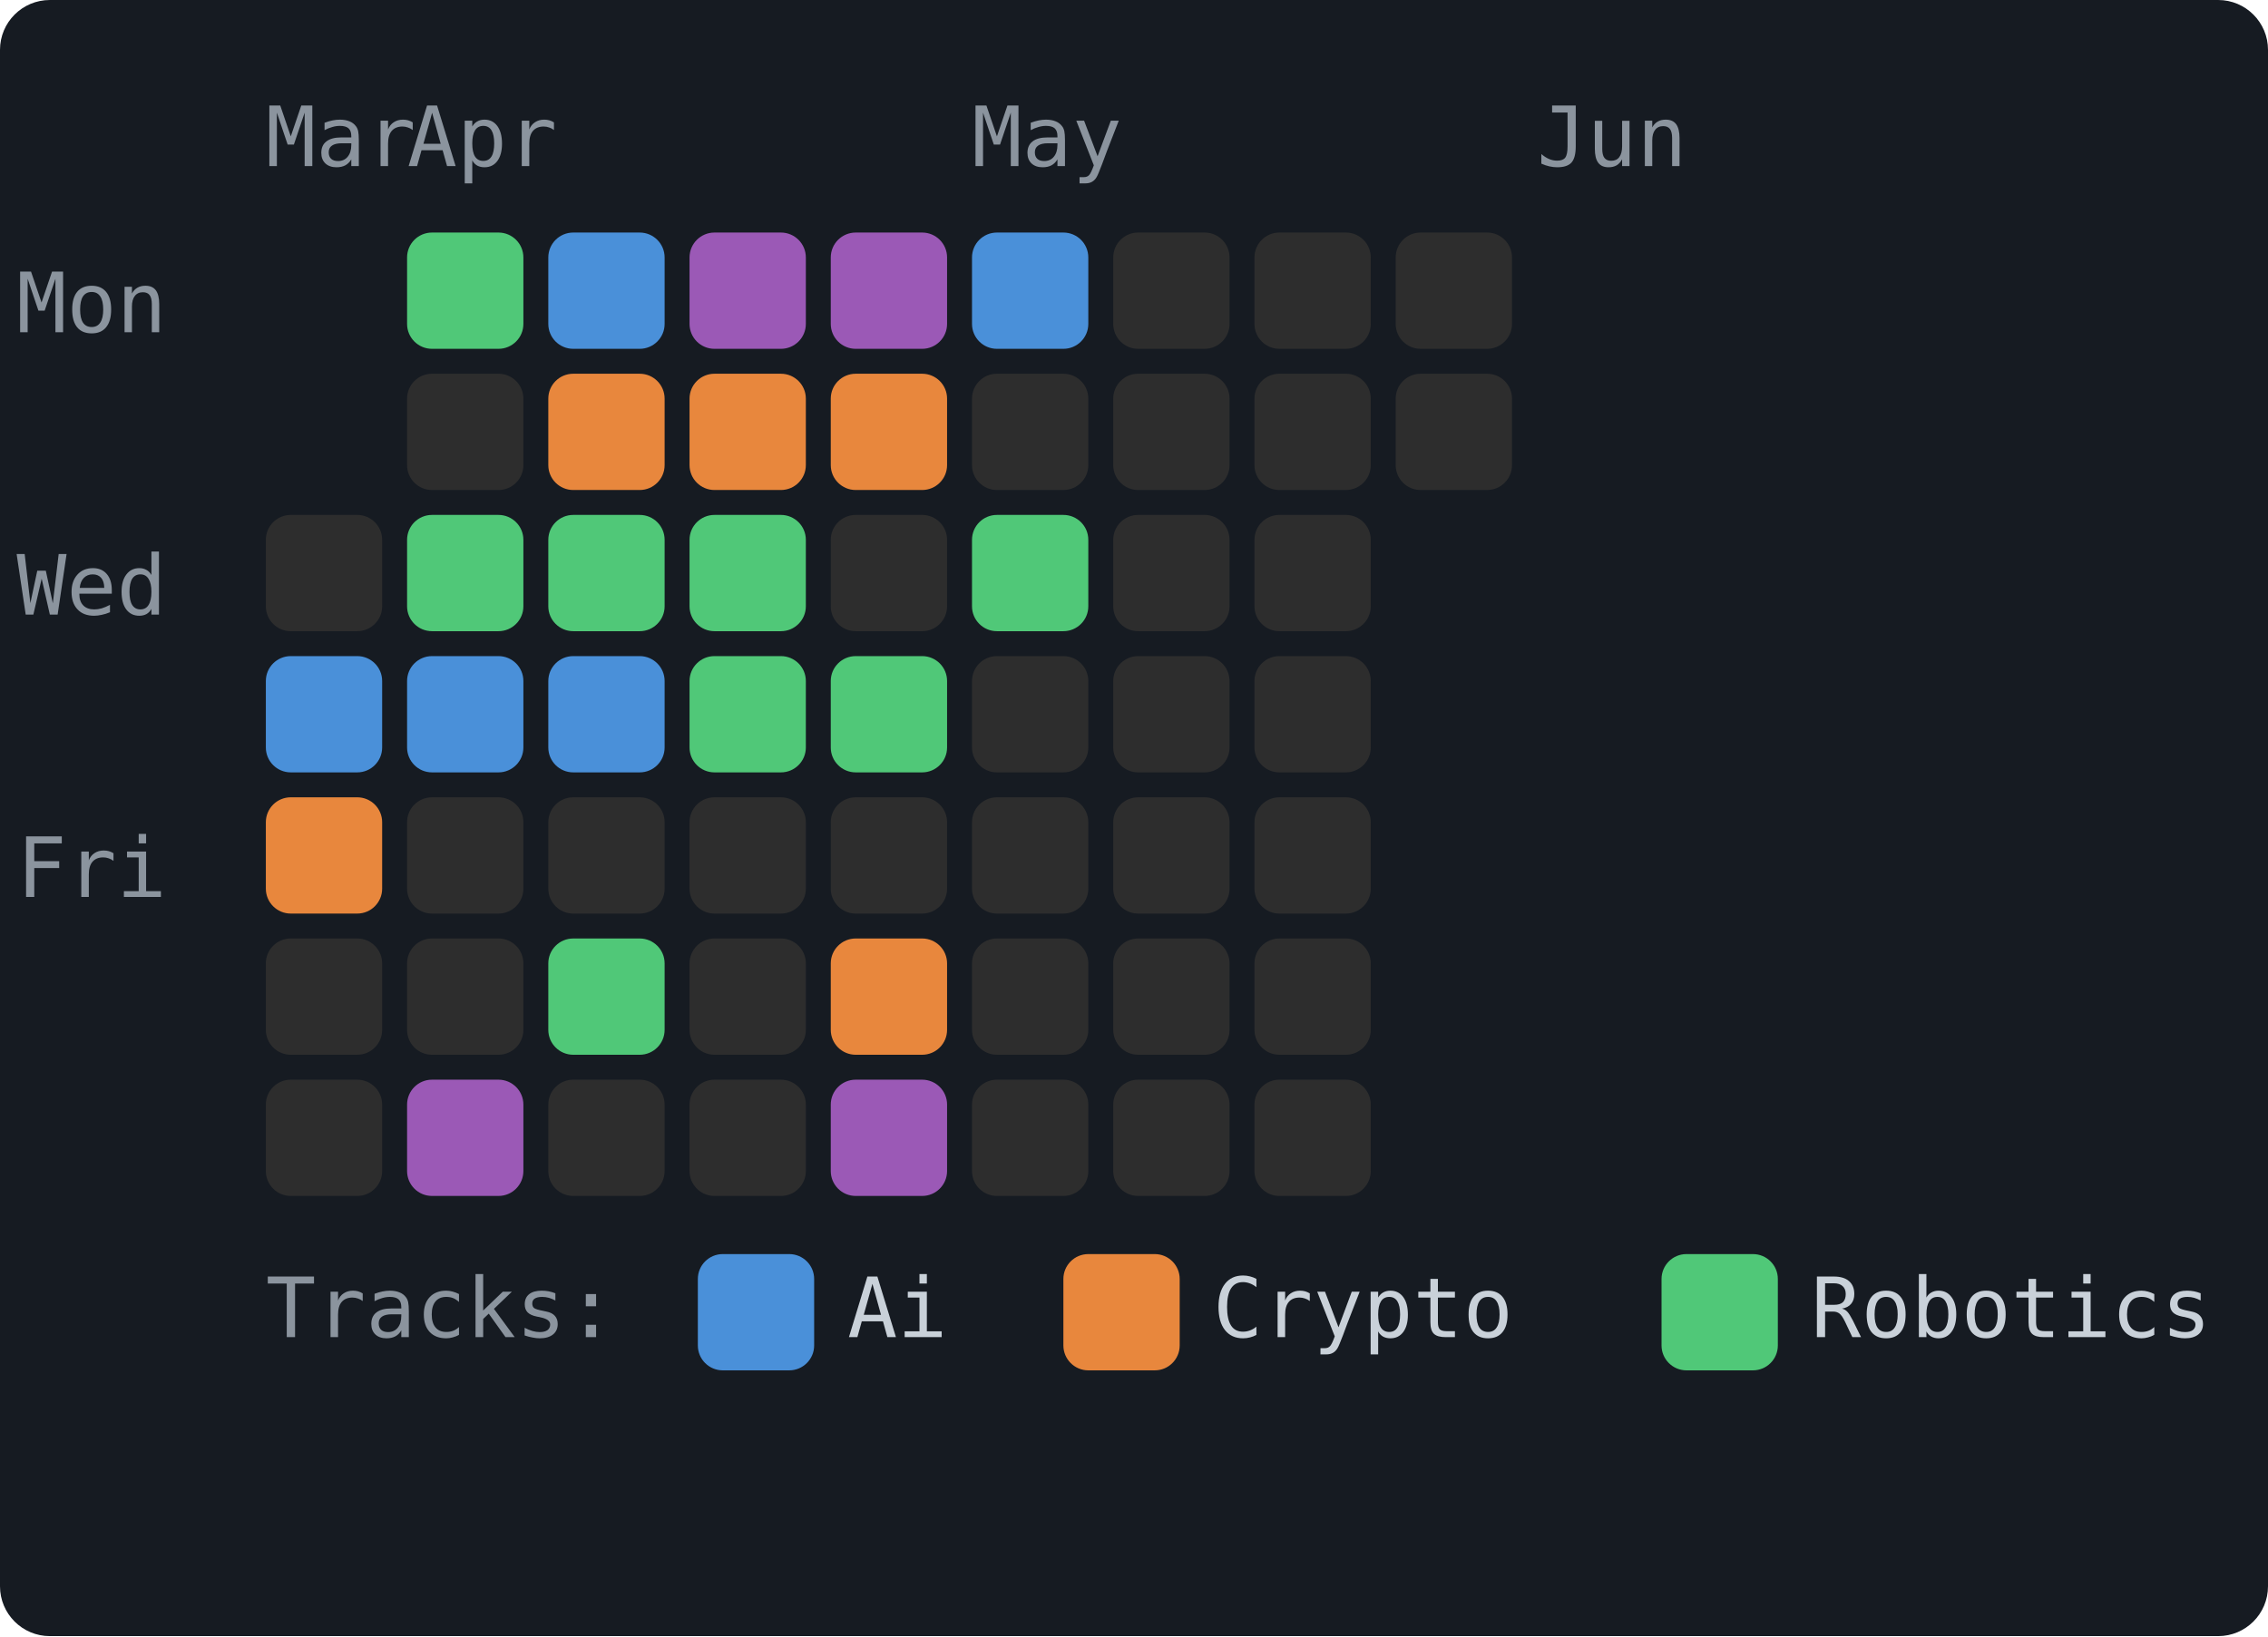
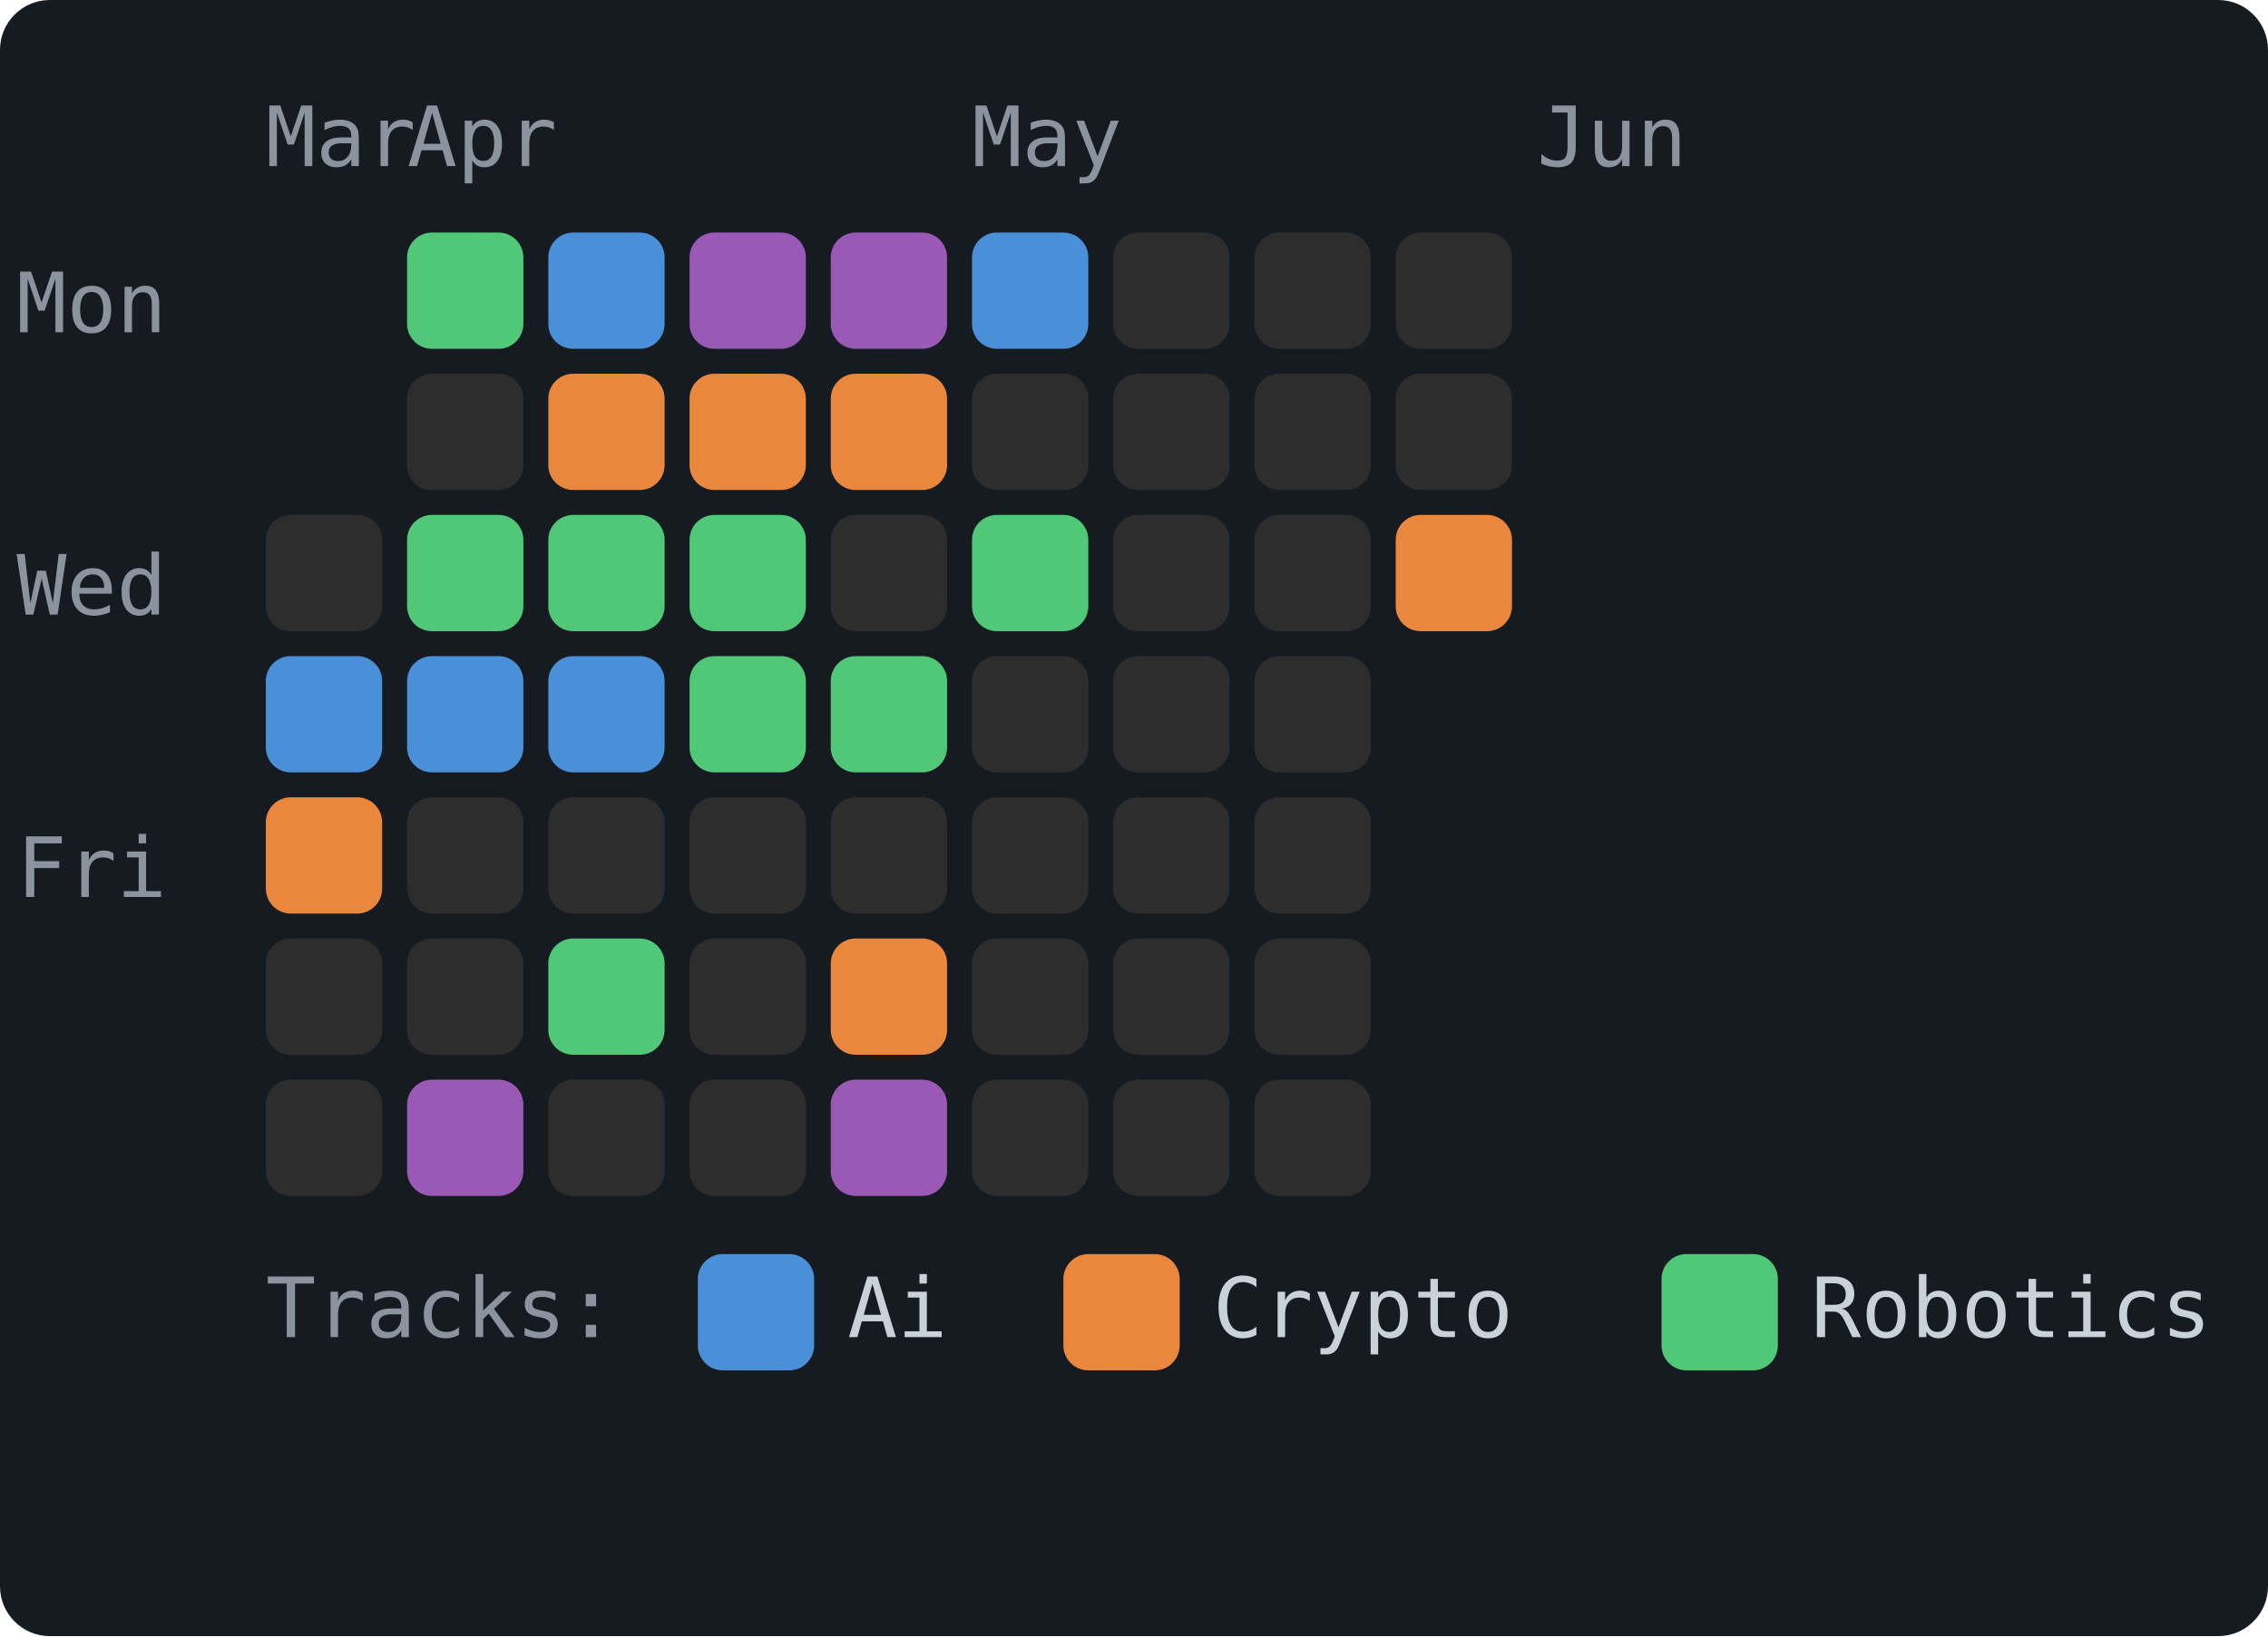
<svg xmlns="http://www.w3.org/2000/svg" width="273" height="197" viewBox="0 0 273 197">
  <rect width="273" height="197" fill="#161B22" rx="6" />
  <text x="2" y="40" fill="#8B949E" font-family="monospace" font-size="10">Mon</text>
  <text x="2" y="74" fill="#8B949E" font-family="monospace" font-size="10">Wed</text>
  <text x="2" y="108" fill="#8B949E" font-family="monospace" font-size="10">Fri</text>
  <text x="32" y="20" fill="#8B949E" font-family="monospace" font-size="10">Mar</text>
  <text x="49" y="20" fill="#8B949E" font-family="monospace" font-size="10">Apr</text>
  <text x="117" y="20" fill="#8B949E" font-family="monospace" font-size="10">May</text>
  <text x="185" y="20" fill="#8B949E" font-family="monospace" font-size="10">Jun</text>
  <rect x="32" y="62" width="14" height="14" rx="3" fill="#2D2D2D" />
  <rect x="32" y="79" width="14" height="14" rx="3" fill="#4A90D9" />
  <rect x="32" y="96" width="14" height="14" rx="3" fill="#E8873D" />
  <rect x="32" y="113" width="14" height="14" rx="3" fill="#2D2D2D" />
  <rect x="32" y="130" width="14" height="14" rx="3" fill="#2D2D2D" />
  <rect x="49" y="28" width="14" height="14" rx="3" fill="#50C878" />
  <rect x="49" y="45" width="14" height="14" rx="3" fill="#2D2D2D" />
  <rect x="49" y="62" width="14" height="14" rx="3" fill="#50C878" />
  <rect x="49" y="79" width="14" height="14" rx="3" fill="#4A90D9" />
  <rect x="49" y="96" width="14" height="14" rx="3" fill="#2D2D2D" />
  <rect x="49" y="113" width="14" height="14" rx="3" fill="#2D2D2D" />
  <rect x="49" y="130" width="14" height="14" rx="3" fill="#9B59B6" />
  <rect x="66" y="28" width="14" height="14" rx="3" fill="#4A90D9" />
  <rect x="66" y="45" width="14" height="14" rx="3" fill="#E8873D" />
  <rect x="66" y="62" width="14" height="14" rx="3" fill="#50C878" />
  <rect x="66" y="79" width="14" height="14" rx="3" fill="#4A90D9" />
  <rect x="66" y="96" width="14" height="14" rx="3" fill="#2D2D2D" />
  <rect x="66" y="113" width="14" height="14" rx="3" fill="#50C878" />
  <rect x="66" y="130" width="14" height="14" rx="3" fill="#2D2D2D" />
  <rect x="83" y="28" width="14" height="14" rx="3" fill="#9B59B6" />
  <rect x="83" y="45" width="14" height="14" rx="3" fill="#E8873D" />
  <rect x="83" y="62" width="14" height="14" rx="3" fill="#50C878" />
  <rect x="83" y="79" width="14" height="14" rx="3" fill="#50C878" />
  <rect x="83" y="96" width="14" height="14" rx="3" fill="#2D2D2D" />
  <rect x="83" y="113" width="14" height="14" rx="3" fill="#2D2D2D" />
  <rect x="83" y="130" width="14" height="14" rx="3" fill="#2D2D2D" />
  <rect x="100" y="28" width="14" height="14" rx="3" fill="#9B59B6" />
  <rect x="100" y="45" width="14" height="14" rx="3" fill="#E8873D" />
  <rect x="100" y="62" width="14" height="14" rx="3" fill="#2D2D2D" />
  <rect x="100" y="79" width="14" height="14" rx="3" fill="#50C878" />
  <rect x="100" y="96" width="14" height="14" rx="3" fill="#2D2D2D" />
  <rect x="100" y="113" width="14" height="14" rx="3" fill="#E8873D" />
  <rect x="100" y="130" width="14" height="14" rx="3" fill="#9B59B6" />
  <rect x="117" y="28" width="14" height="14" rx="3" fill="#4A90D9" />
  <rect x="117" y="45" width="14" height="14" rx="3" fill="#2D2D2D" />
  <rect x="117" y="62" width="14" height="14" rx="3" fill="#50C878" />
  <rect x="117" y="79" width="14" height="14" rx="3" fill="#2D2D2D" />
  <rect x="117" y="96" width="14" height="14" rx="3" fill="#2D2D2D" />
  <rect x="117" y="113" width="14" height="14" rx="3" fill="#2D2D2D" />
  <rect x="117" y="130" width="14" height="14" rx="3" fill="#2D2D2D" />
  <rect x="134" y="28" width="14" height="14" rx="3" fill="#2D2D2D" />
  <rect x="134" y="45" width="14" height="14" rx="3" fill="#2D2D2D" />
  <rect x="134" y="62" width="14" height="14" rx="3" fill="#2D2D2D" />
  <rect x="134" y="79" width="14" height="14" rx="3" fill="#2D2D2D" />
  <rect x="134" y="96" width="14" height="14" rx="3" fill="#2D2D2D" />
  <rect x="134" y="113" width="14" height="14" rx="3" fill="#2D2D2D" />
  <rect x="134" y="130" width="14" height="14" rx="3" fill="#2D2D2D" />
  <rect x="151" y="28" width="14" height="14" rx="3" fill="#2D2D2D" />
  <rect x="151" y="45" width="14" height="14" rx="3" fill="#2D2D2D" />
  <rect x="151" y="62" width="14" height="14" rx="3" fill="#2D2D2D" />
  <rect x="151" y="79" width="14" height="14" rx="3" fill="#2D2D2D" />
  <rect x="151" y="96" width="14" height="14" rx="3" fill="#2D2D2D" />
  <rect x="151" y="113" width="14" height="14" rx="3" fill="#2D2D2D" />
  <rect x="151" y="130" width="14" height="14" rx="3" fill="#2D2D2D" />
  <rect x="168" y="28" width="14" height="14" rx="3" fill="#2D2D2D" />
  <rect x="168" y="45" width="14" height="14" rx="3" fill="#2D2D2D" />
+   <rect x="168" y="62" width="14" height="14" rx="3" fill="#E8873D" />
  <text x="32" y="161" fill="#8B949E" font-family="monospace" font-size="10">Tracks:</text>
  <rect x="84" y="151" width="14" height="14" rx="3" fill="#4A90D9" />
  <text x="102" y="161" fill="#C9D1D9" font-family="monospace" font-size="10">Ai</text>
  <rect x="128" y="151" width="14" height="14" rx="3" fill="#E8873D" />
  <text x="146" y="161" fill="#C9D1D9" font-family="monospace" font-size="10">Crypto</text>
  <rect x="200" y="151" width="14" height="14" rx="3" fill="#50C878" />
  <text x="218" y="161" fill="#C9D1D9" font-family="monospace" font-size="10">Robotics</text>
  <rect x="286" y="151" width="14" height="14" rx="3" fill="#9B59B6" />
  <text x="304" y="161" fill="#C9D1D9" font-family="monospace" font-size="10">Integration</text>
  <rect x="393" y="151" width="14" height="14" rx="3" fill="#2D2D2D" />
  <text x="411" y="161" fill="#C9D1D9" font-family="monospace" font-size="10">No activity</text>
</svg>
